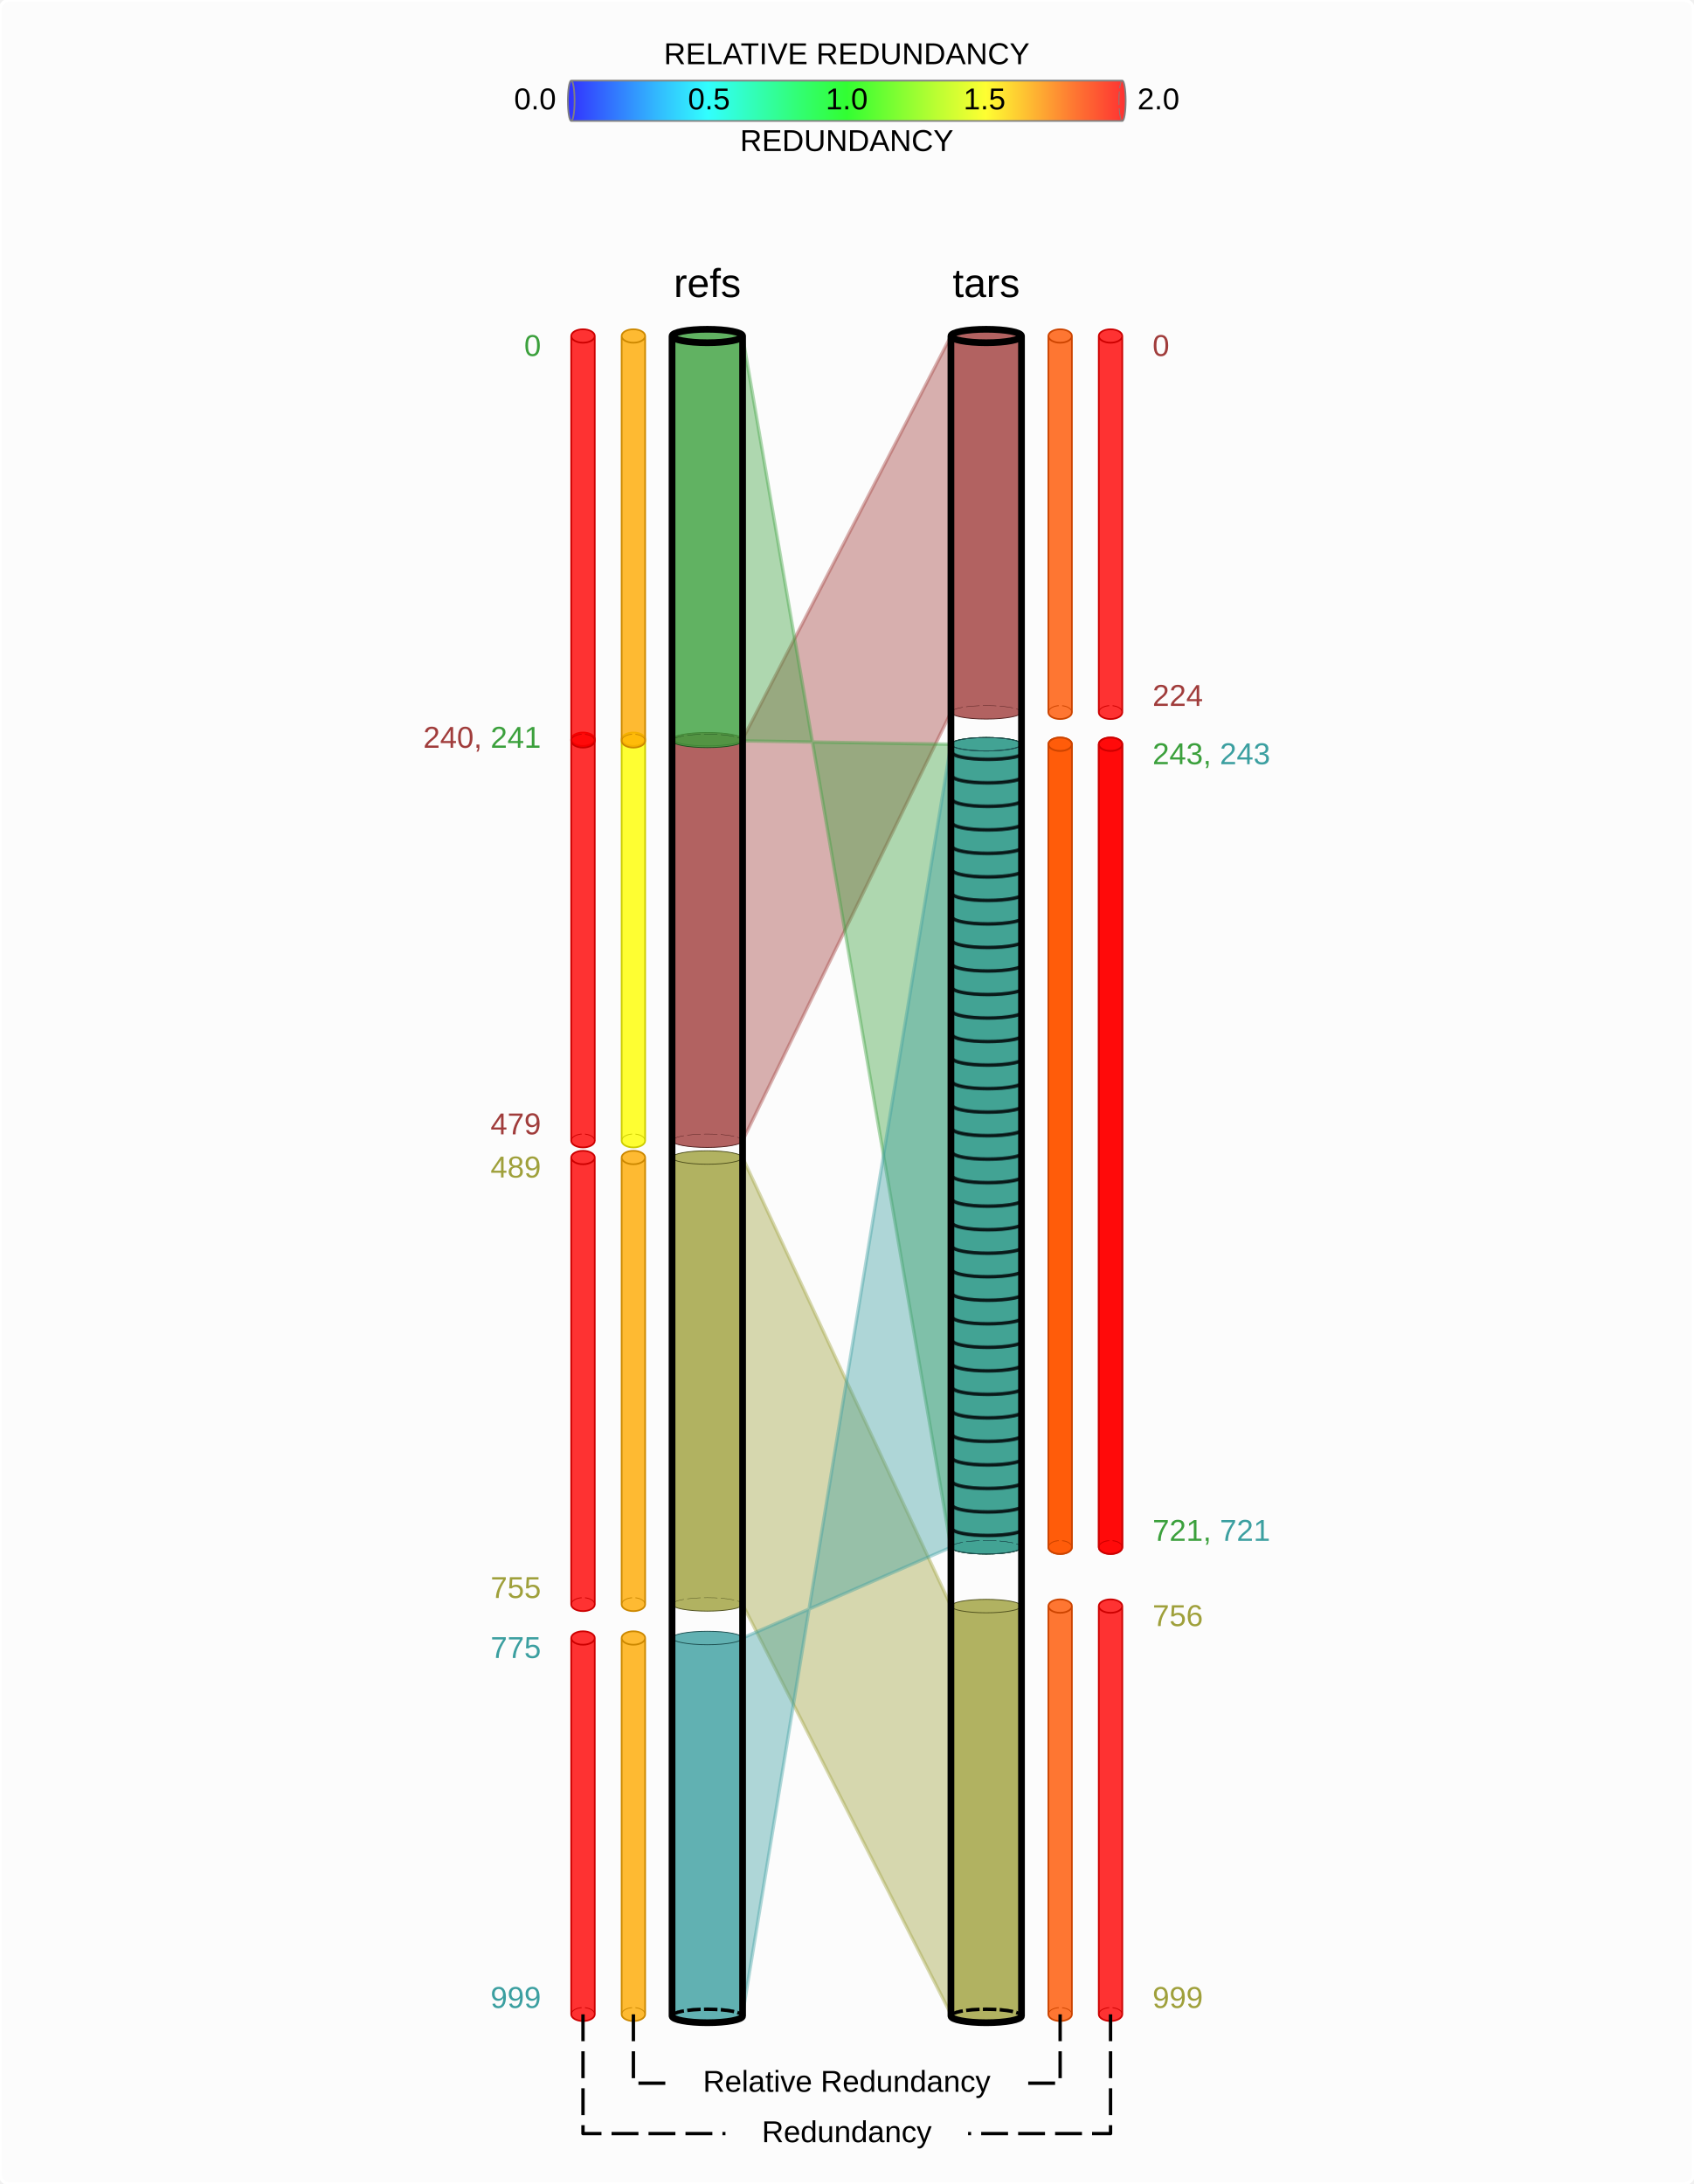
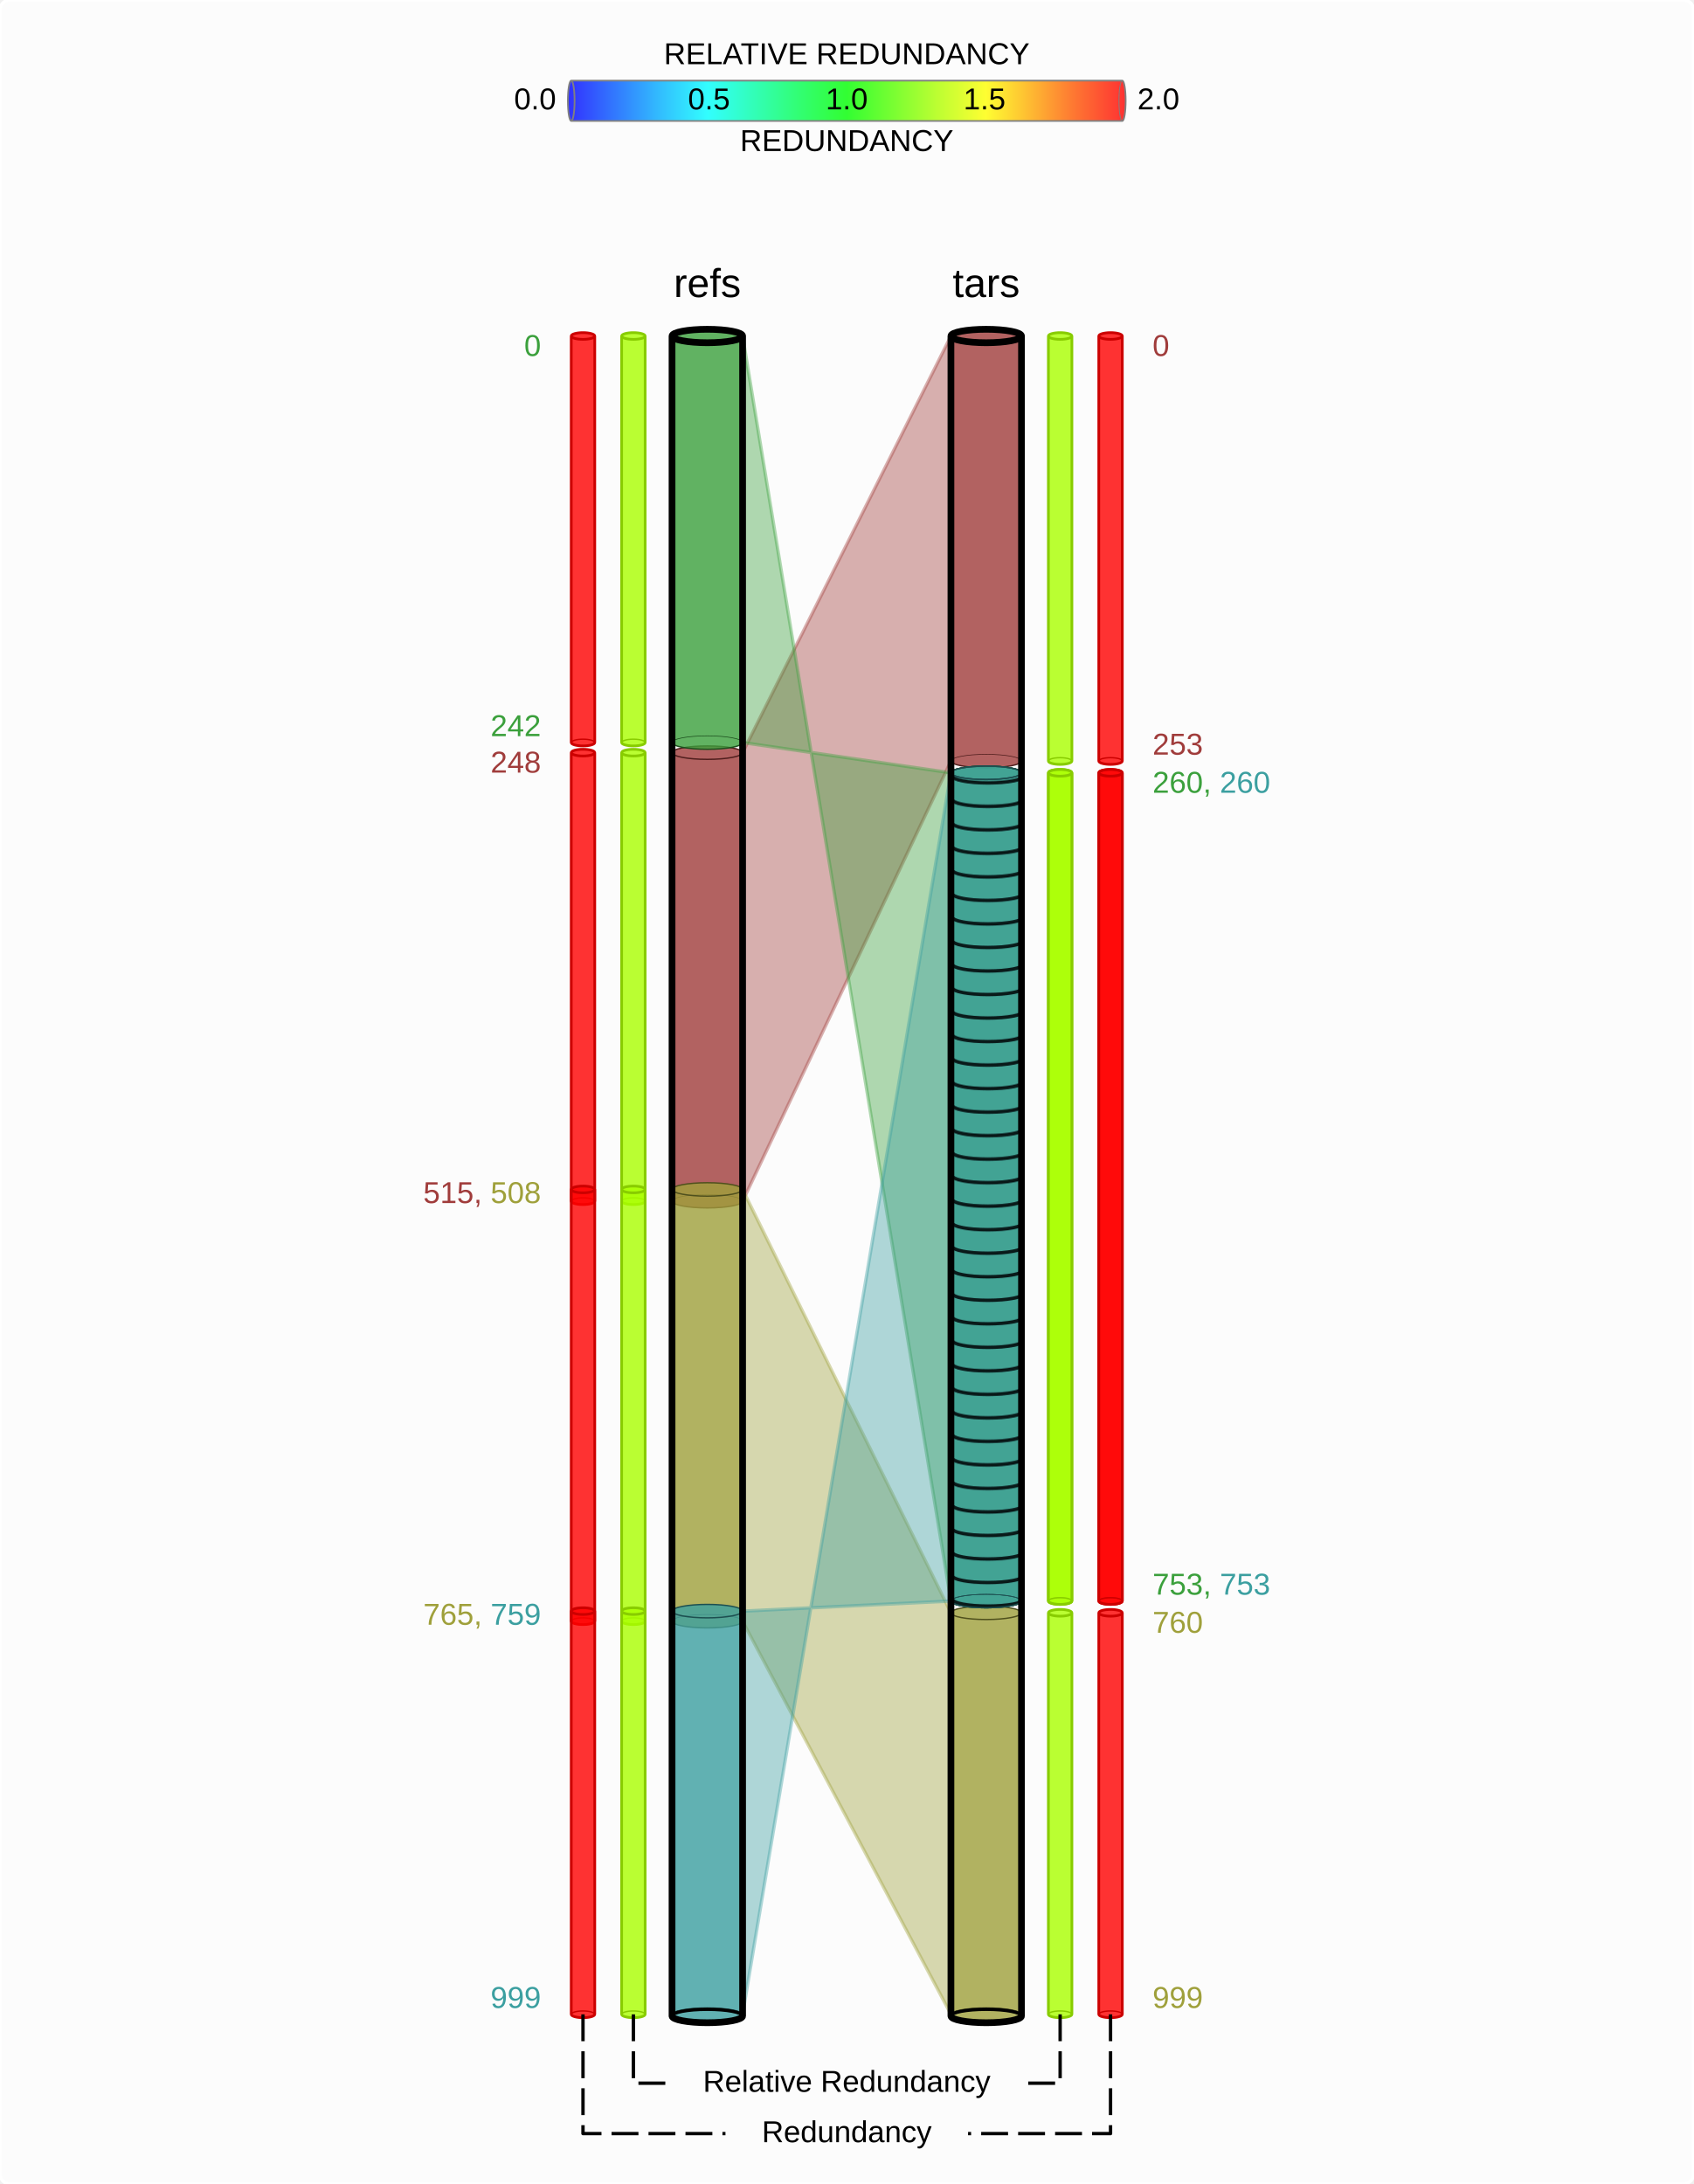
<svg xmlns="http://www.w3.org/2000/svg" width="504" height="650">
  <defs id="ffff">
    <pattern id="Wavy" x="-10.50" y="0.00" width="21.00" height="7.00" patternUnits="userSpaceOnUse">
      <path id="" d="m0,0 a 10.5,2 0 0,0 21,0 " fill="transparent" fill-opacity="0.8" stroke="black" stroke-linejoin="round" stroke-dasharray="" stroke-width="1.00" transform="" />
    </pattern>
  </defs>
  <defs id="ffff">
    <pattern id="WavyWhite" x="-10.50" y="0.00" width="21.00" height="7.00" patternUnits="userSpaceOnUse">
      <path id="" d="m0,0 a 10.5,2 0 0,0 21,0 " fill="transparent" fill-opacity="0.8" stroke="white" stroke-linejoin="round" stroke-dasharray="" stroke-width="1.00" transform="" />
    </pattern>
  </defs>
  <rect fill="white" stroke="white" fill-opacity="0.8" width="504.00" height="650.00" x="0.00" y="0.00" ry="3" />
  <text id="210.50000085.000000" x="210.50" y="85.00" dx="0" dy="0" dominant-baseline="middle" transform="" font-size="12px" font-weight="normal" font-family="Arial" fill="black" text-align="start" line-height="125%%" text-anchor="middle">refs</text>
  <text id="293.50000085.000000" x="293.50" y="85.00" dx="0" dy="0" dominant-baseline="middle" transform="" font-size="12px" font-weight="normal" font-family="Arial" fill="black" text-align="start" line-height="125%%" text-anchor="middle">tars</text>
  <text id="161.000000100.000000" x="161.00" y="100.00" dx="0" dy="0" dominant-baseline="text-before-edge" transform="" font-size="9px" font-weight="normal" font-family="Arial" fill="black" text-align="start" line-height="125%%" text-anchor="end">
    <tspan id="2" style="fill:#3BA03C">0</tspan>
  </text>
-   <text id="161.000000220.000000" x="161.00" y="220.00" dx="0" dy="0" dominant-baseline="middle" transform="" font-size="9px" font-weight="normal" font-family="Arial" fill="black" text-align="start" line-height="125%%" text-anchor="end">
-     <tspan id="0" style="fill:#A03C3B">240, </tspan>
-     <tspan id="2" style="fill:#3BA03C">241</tspan>
+   <text id="161.000000221.000000" x="161.00" y="221.00" dx="0" dy="0" dominant-baseline="text-after-edge" transform="" font-size="9px" font-weight="normal" font-family="Arial" fill="black" text-align="start" line-height="125%%" text-anchor="end">
+     <tspan id="2" style="fill:#3BA03C">242</tspan>
  </text>
-   <text id="161.000000339.500000" x="161.00" y="339.50" dx="0" dy="0" dominant-baseline="text-after-edge" transform="" font-size="9px" font-weight="normal" font-family="Arial" fill="black" text-align="start" line-height="125%%" text-anchor="end">
-     <tspan id="0" style="fill:#A03C3B">479</tspan>
+   <text id="161.000000224.000000" x="161.00" y="224.00" dx="0" dy="0" dominant-baseline="text-before-edge" transform="" font-size="9px" font-weight="normal" font-family="Arial" fill="black" text-align="start" line-height="125%%" text-anchor="end">
+     <tspan id="0" style="fill:#A03C3B">248</tspan>
  </text>
-   <text id="161.000000344.500000" x="161.00" y="344.50" dx="0" dy="0" dominant-baseline="text-before-edge" transform="" font-size="9px" font-weight="normal" font-family="Arial" fill="black" text-align="start" line-height="125%%" text-anchor="end">
-     <tspan id="1" style="fill:#9FA03B">489</tspan>
+   <text id="161.000000355.500000" x="161.00" y="355.50" dx="0" dy="0" dominant-baseline="middle" transform="" font-size="9px" font-weight="normal" font-family="Arial" fill="black" text-align="start" line-height="125%%" text-anchor="end">
+     <tspan id="0" style="fill:#A03C3B">515, </tspan>
+     <tspan id="1" style="fill:#9FA03B">508</tspan>
  </text>
-   <text id="161.000000477.500000" x="161.00" y="477.50" dx="0" dy="0" dominant-baseline="text-after-edge" transform="" font-size="9px" font-weight="normal" font-family="Arial" fill="black" text-align="start" line-height="125%%" text-anchor="end">
-     <tspan id="1" style="fill:#9FA03B">755</tspan>
-   </text>
-   <text id="161.000000487.500000" x="161.00" y="487.50" dx="0" dy="0" dominant-baseline="text-before-edge" transform="" font-size="9px" font-weight="normal" font-family="Arial" fill="black" text-align="start" line-height="125%%" text-anchor="end">
-     <tspan id="3" style="fill:#3B9FA0">775</tspan>
+   <text id="161.000000481.000000" x="161.00" y="481.00" dx="0" dy="0" dominant-baseline="middle" transform="" font-size="9px" font-weight="normal" font-family="Arial" fill="black" text-align="start" line-height="125%%" text-anchor="end">
+     <tspan id="1" style="fill:#9FA03B">765, </tspan>
+     <tspan id="3" style="fill:#3B9FA0">759</tspan>
  </text>
  <text id="161.000000599.500000" x="161.00" y="599.50" dx="0" dy="0" dominant-baseline="text-after-edge" transform="" font-size="9px" font-weight="normal" font-family="Arial" fill="black" text-align="start" line-height="125%%" text-anchor="end">
    <tspan id="3" style="fill:#3B9FA0">999</tspan>
  </text>
  <text id="343.000000100.000000" x="343.00" y="100.00" dx="0" dy="0" dominant-baseline="text-before-edge" transform="" font-size="9px" font-weight="normal" font-family="Arial" fill="black" text-align="start" line-height="125%%" text-anchor="start">
    <tspan id="0" style="fill:#A03C3B">0</tspan>
  </text>
-   <text id="343.000000212.000000" x="343.00" y="212.00" dx="0" dy="0" dominant-baseline="text-after-edge" transform="" font-size="9px" font-weight="normal" font-family="Arial" fill="black" text-align="start" line-height="125%%" text-anchor="start">
-     <tspan id="0" style="fill:#A03C3B">224</tspan>
+   <text id="343.000000226.500000" x="343.00" y="226.50" dx="0" dy="0" dominant-baseline="text-after-edge" transform="" font-size="9px" font-weight="normal" font-family="Arial" fill="black" text-align="start" line-height="125%%" text-anchor="start">
+     <tspan id="0" style="fill:#A03C3B">253</tspan>
  </text>
-   <text id="343.000000221.500000" x="343.00" y="221.50" dx="0" dy="0" dominant-baseline="text-before-edge" transform="" font-size="9px" font-weight="normal" font-family="Arial" fill="black" text-align="start" line-height="125%%" text-anchor="start">
-     <tspan id="2" style="fill:#3BA03C">243, </tspan>
-     <tspan id="3" style="fill:#3B9FA0">243</tspan>
+   <text id="343.000000230.000000" x="343.00" y="230.00" dx="0" dy="0" dominant-baseline="text-before-edge" transform="" font-size="9px" font-weight="normal" font-family="Arial" fill="black" text-align="start" line-height="125%%" text-anchor="start">
+     <tspan id="2" style="fill:#3BA03C">260, </tspan>
+     <tspan id="3" style="fill:#3B9FA0">260</tspan>
  </text>
-   <text id="343.000000460.500000" x="343.00" y="460.50" dx="0" dy="0" dominant-baseline="text-after-edge" transform="" font-size="9px" font-weight="normal" font-family="Arial" fill="black" text-align="start" line-height="125%%" text-anchor="start">
-     <tspan id="2" style="fill:#3BA03C">721, </tspan>
-     <tspan id="3" style="fill:#3B9FA0">721</tspan>
+   <text id="343.000000476.500000" x="343.00" y="476.50" dx="0" dy="0" dominant-baseline="text-after-edge" transform="" font-size="9px" font-weight="normal" font-family="Arial" fill="black" text-align="start" line-height="125%%" text-anchor="start">
+     <tspan id="2" style="fill:#3BA03C">753, </tspan>
+     <tspan id="3" style="fill:#3B9FA0">753</tspan>
  </text>
-   <text id="343.000000478.000000" x="343.00" y="478.00" dx="0" dy="0" dominant-baseline="text-before-edge" transform="" font-size="9px" font-weight="normal" font-family="Arial" fill="black" text-align="start" line-height="125%%" text-anchor="start">
-     <tspan id="1" style="fill:#9FA03B">756</tspan>
+   <text id="343.000000480.000000" x="343.00" y="480.00" dx="0" dy="0" dominant-baseline="text-before-edge" transform="" font-size="9px" font-weight="normal" font-family="Arial" fill="black" text-align="start" line-height="125%%" text-anchor="start">
+     <tspan id="1" style="fill:#9FA03B">760</tspan>
  </text>
  <text id="343.000000599.500000" x="343.00" y="599.50" dx="0" dy="0" dominant-baseline="text-after-edge" transform="" font-size="9px" font-weight="normal" font-family="Arial" fill="black" text-align="start" line-height="125%%" text-anchor="start">
    <tspan id="1" style="fill:#9FA03B">999</tspan>
  </text>
-   <path id="200.000000220.000000" d="M 200,220  v 119.5 a 10.5,2 0 0,0 21,0  v -119.5 a 10.5,2 0 0,0 -21,0  a 10.5,2 0 0,0 21,0 " fill="#A03C3B" fill-opacity="0.8" stroke="#501E1D" stroke-linejoin="round" stroke-dasharray="" stroke-width="0.25" transform="" />
-   <path id="200.000000220.000000" d="M 200,339.5  a 10.5,2 0 0,1 21,0 " fill="transparent" fill-opacity="0.8" stroke="#501E1D" stroke-linejoin="round" stroke-dasharray="4 1" stroke-width="0.12" transform="" />
-   <path id="185.000000220.000000" d="M 185,220  v 119.5 a 3.5,2 0 0,0 7,0  v -119.5 a 3.5,2 0 0,0 -7,0  a 3.5,2 0 0,0 7,0 " fill="#ffff00" fill-opacity="0.8" stroke="#CC0" stroke-linejoin="round" stroke-dasharray="" stroke-width="0.50" transform="" />
-   <path id="185.000000220.000000" d="M 185,339.5  a 3.5,2 0 0,1 7,0 " fill="transparent" fill-opacity="0.8" stroke="#CC0" stroke-linejoin="round" stroke-dasharray="4 1" stroke-width="0.25" transform="" />
-   <path id="170.000000220.000000" d="M 170,220  v 119.5 a 3.5,2 0 0,0 7,0  v -119.5 a 3.5,2 0 0,0 -7,0  a 3.5,2 0 0,0 7,0 " fill="#ff0000" fill-opacity="0.8" stroke="#C00" stroke-linejoin="round" stroke-dasharray="" stroke-width="0.50" transform="" />
-   <path id="170.000000220.000000" d="M 170,339.5  a 3.5,2 0 0,1 7,0 " fill="transparent" fill-opacity="0.8" stroke="#C00" stroke-linejoin="round" stroke-dasharray="4 1" stroke-width="0.25" transform="" />
-   <path id="283.000000100.000000" d="M 283,100  v 112 a 10.5,2 0 0,0 21,0  v -112 a 10.5,2 0 0,0 -21,0  a 10.5,2 0 0,0 21,0 " fill="#A03C3B" fill-opacity="0.8" stroke="#501E1D" stroke-linejoin="round" stroke-dasharray="" stroke-width="0.25" transform="" />
-   <path id="283.000000100.000000" d="M 283,212  a 10.5,2 0 0,1 21,0 " fill="transparent" fill-opacity="0.8" stroke="#501E1D" stroke-linejoin="round" stroke-dasharray="4 1" stroke-width="0.12" transform="" />
-   <path id="312.000000100.000000" d="M 312,100  v 112 a 3.5,2 0 0,0 7,0  v -112 a 3.5,2 0 0,0 -7,0  a 3.5,2 0 0,0 7,0 " fill="#ff5500" fill-opacity="0.8" stroke="#C40" stroke-linejoin="round" stroke-dasharray="" stroke-width="0.50" transform="" />
-   <path id="312.000000100.000000" d="M 312,212  a 3.5,2 0 0,1 7,0 " fill="transparent" fill-opacity="0.8" stroke="#C40" stroke-linejoin="round" stroke-dasharray="4 1" stroke-width="0.25" transform="" />
-   <path id="327.000000100.000000" d="M 327,100  v 112 a 3.5,2 0 0,0 7,0  v -112 a 3.5,2 0 0,0 -7,0  a 3.5,2 0 0,0 7,0 " fill="#ff0000" fill-opacity="0.8" stroke="#C00" stroke-linejoin="round" stroke-dasharray="" stroke-width="0.50" transform="" />
-   <path id="327.000000100.000000" d="M 327,212  a 3.5,2 0 0,1 7,0 " fill="transparent" fill-opacity="0.8" stroke="#C00" stroke-linejoin="round" stroke-dasharray="4 1" stroke-width="0.25" transform="" />
-   <polygon points="221.00,220.00 221.00,339.50 283.00,212.00 283.00,100.00" fill="#A03C3B" stroke="#A03C3B" stroke-width="1" stroke-opacity="0.4" fill-opacity="0.4" />
-   <path id="200.000000344.500000" d="M 200,344.5  v 133 a 10.5,2 0 0,0 21,0  v -133 a 10.5,2 0 0,0 -21,0  a 10.5,2 0 0,0 21,0 " fill="#9FA03B" fill-opacity="0.8" stroke="#4F501D" stroke-linejoin="round" stroke-dasharray="" stroke-width="0.25" transform="" />
-   <path id="200.000000344.500000" d="M 200,477.5  a 10.5,2 0 0,1 21,0 " fill="transparent" fill-opacity="0.8" stroke="#4F501D" stroke-linejoin="round" stroke-dasharray="4 1" stroke-width="0.12" transform="" />
-   <path id="185.000000344.500000" d="M 185,344.5  v 133 a 3.5,2 0 0,0 7,0  v -133 a 3.5,2 0 0,0 -7,0  a 3.5,2 0 0,0 7,0 " fill="#ffaa00" fill-opacity="0.8" stroke="#C80" stroke-linejoin="round" stroke-dasharray="" stroke-width="0.50" transform="" />
-   <path id="185.000000344.500000" d="M 185,477.5  a 3.5,2 0 0,1 7,0 " fill="transparent" fill-opacity="0.8" stroke="#C80" stroke-linejoin="round" stroke-dasharray="4 1" stroke-width="0.25" transform="" />
-   <path id="170.000000344.500000" d="M 170,344.5  v 133 a 3.5,2 0 0,0 7,0  v -133 a 3.5,2 0 0,0 -7,0  a 3.5,2 0 0,0 7,0 " fill="#ff0000" fill-opacity="0.8" stroke="#C00" stroke-linejoin="round" stroke-dasharray="" stroke-width="0.50" transform="" />
-   <path id="170.000000344.500000" d="M 170,477.5  a 3.5,2 0 0,1 7,0 " fill="transparent" fill-opacity="0.8" stroke="#C00" stroke-linejoin="round" stroke-dasharray="4 1" stroke-width="0.25" transform="" />
-   <path id="283.000000478.000000" d="M 283,478  v 121.5 a 10.5,2 0 0,0 21,0  v -121.5 a 10.5,2 0 0,0 -21,0  a 10.5,2 0 0,0 21,0 " fill="#9FA03B" fill-opacity="0.8" stroke="#4F501D" stroke-linejoin="round" stroke-dasharray="" stroke-width="0.25" transform="" />
-   <path id="283.000000478.000000" d="M 283,599.5  a 10.5,2 0 0,1 21,0 " fill="transparent" fill-opacity="0.8" stroke="#4F501D" stroke-linejoin="round" stroke-dasharray="4 1" stroke-width="0.12" transform="" />
-   <path id="312.000000478.000000" d="M 312,478  v 121.5 a 3.5,2 0 0,0 7,0  v -121.5 a 3.5,2 0 0,0 -7,0  a 3.5,2 0 0,0 7,0 " fill="#ff5500" fill-opacity="0.8" stroke="#C40" stroke-linejoin="round" stroke-dasharray="" stroke-width="0.50" transform="" />
-   <path id="312.000000478.000000" d="M 312,599.5  a 3.5,2 0 0,1 7,0 " fill="transparent" fill-opacity="0.8" stroke="#C40" stroke-linejoin="round" stroke-dasharray="4 1" stroke-width="0.25" transform="" />
-   <path id="327.000000478.000000" d="M 327,478  v 121.5 a 3.5,2 0 0,0 7,0  v -121.5 a 3.5,2 0 0,0 -7,0  a 3.5,2 0 0,0 7,0 " fill="#ff0000" fill-opacity="0.8" stroke="#C00" stroke-linejoin="round" stroke-dasharray="" stroke-width="0.50" transform="" />
-   <path id="327.000000478.000000" d="M 327,599.5  a 3.5,2 0 0,1 7,0 " fill="transparent" fill-opacity="0.8" stroke="#C00" stroke-linejoin="round" stroke-dasharray="4 1" stroke-width="0.25" transform="" />
-   <polygon points="221.00,344.50 221.00,477.50 283.00,599.50 283.00,478.00" fill="#9FA03B" stroke="#9FA03B" stroke-width="1" stroke-opacity="0.4" fill-opacity="0.4" />
-   <path id="200.000000100.000000" d="M 200,100  v 120.5 a 10.5,2 0 0,0 21,0  v -120.5 a 10.5,2 0 0,0 -21,0  a 10.5,2 0 0,0 21,0 " fill="#3BA03C" fill-opacity="0.8" stroke="#1D501E" stroke-linejoin="round" stroke-dasharray="" stroke-width="0.25" transform="" />
-   <path id="200.000000100.000000" d="M 200,220.5  a 10.5,2 0 0,1 21,0 " fill="transparent" fill-opacity="0.8" stroke="#1D501E" stroke-linejoin="round" stroke-dasharray="4 1" stroke-width="0.12" transform="" />
-   <path id="185.000000100.000000" d="M 185,100  v 120.5 a 3.5,2 0 0,0 7,0  v -120.5 a 3.5,2 0 0,0 -7,0  a 3.5,2 0 0,0 7,0 " fill="#ffaa00" fill-opacity="0.8" stroke="#C80" stroke-linejoin="round" stroke-dasharray="" stroke-width="0.50" transform="" />
-   <path id="185.000000100.000000" d="M 185,220.5  a 3.5,2 0 0,1 7,0 " fill="transparent" fill-opacity="0.8" stroke="#C80" stroke-linejoin="round" stroke-dasharray="4 1" stroke-width="0.25" transform="" />
-   <path id="170.000000100.000000" d="M 170,100  v 120.5 a 3.5,2 0 0,0 7,0  v -120.5 a 3.5,2 0 0,0 -7,0  a 3.5,2 0 0,0 7,0 " fill="#ff0000" fill-opacity="0.8" stroke="#C00" stroke-linejoin="round" stroke-dasharray="" stroke-width="0.50" transform="" />
-   <path id="170.000000100.000000" d="M 170,220.5  a 3.5,2 0 0,1 7,0 " fill="transparent" fill-opacity="0.8" stroke="#C00" stroke-linejoin="round" stroke-dasharray="4 1" stroke-width="0.25" transform="" />
-   <path id="283.000000221.500000" d="M 283,221.5  v 239 a 10.5,2 0 0,0 21,0  v -239 a 10.5,2 0 0,0 -21,0  a 10.5,2 0 0,0 21,0 " fill="#3BA03C" fill-opacity="0.8" stroke="#1D501E" stroke-linejoin="round" stroke-dasharray="" stroke-width="0.25" transform="" />
-   <path id="283.000000221.500000" d="M 283,460.5  a 10.5,2 0 0,1 21,0 " fill="transparent" fill-opacity="0.8" stroke="#1D501E" stroke-linejoin="round" stroke-dasharray="4 1" stroke-width="0.12" transform="" />
-   <path id="283.000000221.500000" d="M 283,221.5  v 239 a 10.5,2 0 0,0 21,0  v -239 a 10.5,2 0 0,0 -21,0  a 10.5,2 0 0,0 21,0 " fill="url(#Wavy)" fill-opacity="0.8" stroke="#1D501E" stroke-linejoin="round" stroke-dasharray="" stroke-width="0.25" transform="" />
-   <path id="283.000000221.500000" d="M 283,460.5  a 10.5,2 0 0,1 21,0 " fill="transparent" fill-opacity="0.8" stroke="#1D501E" stroke-linejoin="round" stroke-dasharray="4 1" stroke-width="0.12" transform="" />
-   <path id="312.000000221.500000" d="M 312,221.5  v 239 a 3.5,2 0 0,0 7,0  v -239 a 3.5,2 0 0,0 -7,0  a 3.5,2 0 0,0 7,0 " fill="#ff5500" fill-opacity="0.8" stroke="#C40" stroke-linejoin="round" stroke-dasharray="" stroke-width="0.50" transform="" />
-   <path id="312.000000221.500000" d="M 312,460.5  a 3.5,2 0 0,1 7,0 " fill="transparent" fill-opacity="0.8" stroke="#C40" stroke-linejoin="round" stroke-dasharray="4 1" stroke-width="0.25" transform="" />
-   <path id="327.000000221.500000" d="M 327,221.5  v 239 a 3.5,2 0 0,0 7,0  v -239 a 3.5,2 0 0,0 -7,0  a 3.5,2 0 0,0 7,0 " fill="#ff0000" fill-opacity="0.8" stroke="#C00" stroke-linejoin="round" stroke-dasharray="" stroke-width="0.50" transform="" />
-   <path id="327.000000221.500000" d="M 327,460.5  a 3.5,2 0 0,1 7,0 " fill="transparent" fill-opacity="0.8" stroke="#C00" stroke-linejoin="round" stroke-dasharray="4 1" stroke-width="0.25" transform="" />
-   <polygon points="221.00,100.00 221.00,220.50 283.00,221.50 283.00,460.50" fill="#3BA03C" stroke="#3BA03C" stroke-width="1" stroke-opacity="0.4" fill-opacity="0.4" />
-   <path id="200.000000487.500000" d="M 200,487.5  v 112 a 10.5,2 0 0,0 21,0  v -112 a 10.5,2 0 0,0 -21,0  a 10.5,2 0 0,0 21,0 " fill="#3B9FA0" fill-opacity="0.8" stroke="#1D4F50" stroke-linejoin="round" stroke-dasharray="" stroke-width="0.25" transform="" />
-   <path id="200.000000487.500000" d="M 200,599.5  a 10.5,2 0 0,1 21,0 " fill="transparent" fill-opacity="0.8" stroke="#1D4F50" stroke-linejoin="round" stroke-dasharray="4 1" stroke-width="0.12" transform="" />
-   <path id="185.000000487.500000" d="M 185,487.5  v 112 a 3.5,2 0 0,0 7,0  v -112 a 3.5,2 0 0,0 -7,0  a 3.5,2 0 0,0 7,0 " fill="#ffaa00" fill-opacity="0.8" stroke="#C80" stroke-linejoin="round" stroke-dasharray="" stroke-width="0.50" transform="" />
-   <path id="185.000000487.500000" d="M 185,599.5  a 3.5,2 0 0,1 7,0 " fill="transparent" fill-opacity="0.8" stroke="#C80" stroke-linejoin="round" stroke-dasharray="4 1" stroke-width="0.25" transform="" />
-   <path id="170.000000487.500000" d="M 170,487.5  v 112 a 3.5,2 0 0,0 7,0  v -112 a 3.5,2 0 0,0 -7,0  a 3.5,2 0 0,0 7,0 " fill="#ff0000" fill-opacity="0.8" stroke="#C00" stroke-linejoin="round" stroke-dasharray="" stroke-width="0.50" transform="" />
-   <path id="170.000000487.500000" d="M 170,599.5  a 3.5,2 0 0,1 7,0 " fill="transparent" fill-opacity="0.8" stroke="#C00" stroke-linejoin="round" stroke-dasharray="4 1" stroke-width="0.25" transform="" />
-   <path id="283.000000221.500000" d="M 283,221.5  v 239 a 10.5,2 0 0,0 21,0  v -239 a 10.5,2 0 0,0 -21,0  a 10.5,2 0 0,0 21,0 " fill="#3B9FA0" fill-opacity="0.8" stroke="#1D4F50" stroke-linejoin="round" stroke-dasharray="" stroke-width="0.25" transform="" />
-   <path id="283.000000221.500000" d="M 283,460.5  a 10.5,2 0 0,1 21,0 " fill="transparent" fill-opacity="0.8" stroke="#1D4F50" stroke-linejoin="round" stroke-dasharray="4 1" stroke-width="0.12" transform="" />
-   <path id="283.000000221.500000" d="M 283,221.5  v 239 a 10.5,2 0 0,0 21,0  v -239 a 10.5,2 0 0,0 -21,0  a 10.5,2 0 0,0 21,0 " fill="url(#Wavy)" fill-opacity="0.8" stroke="#1D4F50" stroke-linejoin="round" stroke-dasharray="" stroke-width="0.25" transform="" />
-   <path id="283.000000221.500000" d="M 283,460.5  a 10.5,2 0 0,1 21,0 " fill="transparent" fill-opacity="0.8" stroke="#1D4F50" stroke-linejoin="round" stroke-dasharray="4 1" stroke-width="0.12" transform="" />
-   <path id="312.000000221.500000" d="M 312,221.5  v 239 a 3.5,2 0 0,0 7,0  v -239 a 3.5,2 0 0,0 -7,0  a 3.5,2 0 0,0 7,0 " fill="#ff5500" fill-opacity="0.8" stroke="#C40" stroke-linejoin="round" stroke-dasharray="" stroke-width="0.50" transform="" />
-   <path id="312.000000221.500000" d="M 312,460.5  a 3.5,2 0 0,1 7,0 " fill="transparent" fill-opacity="0.8" stroke="#C40" stroke-linejoin="round" stroke-dasharray="4 1" stroke-width="0.25" transform="" />
-   <path id="327.000000221.500000" d="M 327,221.5  v 239 a 3.5,2 0 0,0 7,0  v -239 a 3.5,2 0 0,0 -7,0  a 3.5,2 0 0,0 7,0 " fill="#ff0000" fill-opacity="0.8" stroke="#C00" stroke-linejoin="round" stroke-dasharray="" stroke-width="0.50" transform="" />
-   <path id="327.000000221.500000" d="M 327,460.5  a 3.5,2 0 0,1 7,0 " fill="transparent" fill-opacity="0.8" stroke="#C00" stroke-linejoin="round" stroke-dasharray="4 1" stroke-width="0.25" transform="" />
-   <polygon points="221.00,487.50 221.00,599.50 283.00,221.50 283.00,460.50" fill="#3B9FA0" stroke="#3B9FA0" stroke-width="1" stroke-opacity="0.4" fill-opacity="0.4" />
+   <path id="200.000000224.000000" d="M 200,224  v 133.5 a 10.5,2 0 0,0 21,0  v -133.5 a 10.5,2 0 0,0 -21,0  a 10.5,2 0 0,0 21,0 " fill="#A03C3B" fill-opacity="0.8" stroke="#501E1D" stroke-linejoin="round" stroke-dasharray="" stroke-width="0.40" transform="" />
+   <path id="200.000000224.000000" d="M 200,357.5  a 10.5,2 0 0,1 21,0 " fill="transparent" fill-opacity="0.8" stroke="#501E1D" stroke-linejoin="round" stroke-dasharray="" stroke-width="0.20" transform="" />
+   <path id="185.000000224.000000" d="M 185,224  v 133.5 a 3.5,1 0 0,0 7,0  v -133.5 a 3.5,1 0 0,0 -7,0  a 3.5,1 0 0,0 7,0 " fill="#aaff00" fill-opacity="0.8" stroke="#8C0" stroke-linejoin="round" stroke-dasharray="" stroke-width="0.80" transform="" />
+   <path id="185.000000224.000000" d="M 185,357.5  a 3.5,1 0 0,1 7,0 " fill="transparent" fill-opacity="0.8" stroke="#8C0" stroke-linejoin="round" stroke-dasharray="" stroke-width="0.40" transform="" />
+   <path id="170.000000224.000000" d="M 170,224  v 133.5 a 3.5,1 0 0,0 7,0  v -133.5 a 3.5,1 0 0,0 -7,0  a 3.5,1 0 0,0 7,0 " fill="#ff0000" fill-opacity="0.8" stroke="#C00" stroke-linejoin="round" stroke-dasharray="" stroke-width="0.80" transform="" />
+   <path id="170.000000224.000000" d="M 170,357.5  a 3.5,1 0 0,1 7,0 " fill="transparent" fill-opacity="0.8" stroke="#C00" stroke-linejoin="round" stroke-dasharray="" stroke-width="0.40" transform="" />
+   <path id="283.000000100.000000" d="M 283,100  v 126.5 a 10.5,2 0 0,0 21,0  v -126.5 a 10.5,2 0 0,0 -21,0  a 10.5,2 0 0,0 21,0 " fill="#A03C3B" fill-opacity="0.8" stroke="#501E1D" stroke-linejoin="round" stroke-dasharray="" stroke-width="0.40" transform="" />
+   <path id="283.000000100.000000" d="M 283,226.5  a 10.5,2 0 0,1 21,0 " fill="transparent" fill-opacity="0.8" stroke="#501E1D" stroke-linejoin="round" stroke-dasharray="" stroke-width="0.20" transform="" />
+   <path id="312.000000100.000000" d="M 312,100  v 126.5 a 3.5,1 0 0,0 7,0  v -126.5 a 3.5,1 0 0,0 -7,0  a 3.5,1 0 0,0 7,0 " fill="#aaff00" fill-opacity="0.8" stroke="#8C0" stroke-linejoin="round" stroke-dasharray="" stroke-width="0.80" transform="" />
+   <path id="312.000000100.000000" d="M 312,226.5  a 3.5,1 0 0,1 7,0 " fill="transparent" fill-opacity="0.8" stroke="#8C0" stroke-linejoin="round" stroke-dasharray="" stroke-width="0.40" transform="" />
+   <path id="327.000000100.000000" d="M 327,100  v 126.5 a 3.5,1 0 0,0 7,0  v -126.5 a 3.5,1 0 0,0 -7,0  a 3.5,1 0 0,0 7,0 " fill="#ff0000" fill-opacity="0.8" stroke="#C00" stroke-linejoin="round" stroke-dasharray="" stroke-width="0.80" transform="" />
+   <path id="327.000000100.000000" d="M 327,226.5  a 3.5,1 0 0,1 7,0 " fill="transparent" fill-opacity="0.8" stroke="#C00" stroke-linejoin="round" stroke-dasharray="" stroke-width="0.40" transform="" />
+   <polygon points="221.00,224.00 221.00,357.50 283.00,226.50 283.00,100.00" fill="#A03C3B" stroke="#A03C3B" stroke-width="1" stroke-opacity="0.4" fill-opacity="0.4" />
+   <path id="200.000000354.000000" d="M 200,354  v 128.5 a 10.5,2 0 0,0 21,0  v -128.5 a 10.5,2 0 0,0 -21,0  a 10.5,2 0 0,0 21,0 " fill="#9FA03B" fill-opacity="0.8" stroke="#4F501D" stroke-linejoin="round" stroke-dasharray="" stroke-width="0.40" transform="" />
+   <path id="200.000000354.000000" d="M 200,482.5  a 10.5,2 0 0,1 21,0 " fill="transparent" fill-opacity="0.8" stroke="#4F501D" stroke-linejoin="round" stroke-dasharray="" stroke-width="0.20" transform="" />
+   <path id="185.000000354.000000" d="M 185,354  v 128.5 a 3.5,1 0 0,0 7,0  v -128.5 a 3.5,1 0 0,0 -7,0  a 3.5,1 0 0,0 7,0 " fill="#aaff00" fill-opacity="0.8" stroke="#8C0" stroke-linejoin="round" stroke-dasharray="" stroke-width="0.80" transform="" />
+   <path id="185.000000354.000000" d="M 185,482.5  a 3.5,1 0 0,1 7,0 " fill="transparent" fill-opacity="0.8" stroke="#8C0" stroke-linejoin="round" stroke-dasharray="" stroke-width="0.40" transform="" />
+   <path id="170.000000354.000000" d="M 170,354  v 128.5 a 3.5,1 0 0,0 7,0  v -128.5 a 3.5,1 0 0,0 -7,0  a 3.5,1 0 0,0 7,0 " fill="#ff0000" fill-opacity="0.8" stroke="#C00" stroke-linejoin="round" stroke-dasharray="" stroke-width="0.80" transform="" />
+   <path id="170.000000354.000000" d="M 170,482.5  a 3.5,1 0 0,1 7,0 " fill="transparent" fill-opacity="0.8" stroke="#C00" stroke-linejoin="round" stroke-dasharray="" stroke-width="0.40" transform="" />
+   <path id="283.000000480.000000" d="M 283,480  v 119.5 a 10.5,2 0 0,0 21,0  v -119.5 a 10.5,2 0 0,0 -21,0  a 10.5,2 0 0,0 21,0 " fill="#9FA03B" fill-opacity="0.8" stroke="#4F501D" stroke-linejoin="round" stroke-dasharray="" stroke-width="0.40" transform="" />
+   <path id="283.000000480.000000" d="M 283,599.5  a 10.5,2 0 0,1 21,0 " fill="transparent" fill-opacity="0.8" stroke="#4F501D" stroke-linejoin="round" stroke-dasharray="" stroke-width="0.20" transform="" />
+   <path id="312.000000480.000000" d="M 312,480  v 119.5 a 3.5,1 0 0,0 7,0  v -119.5 a 3.5,1 0 0,0 -7,0  a 3.5,1 0 0,0 7,0 " fill="#aaff00" fill-opacity="0.8" stroke="#8C0" stroke-linejoin="round" stroke-dasharray="" stroke-width="0.80" transform="" />
+   <path id="312.000000480.000000" d="M 312,599.5  a 3.5,1 0 0,1 7,0 " fill="transparent" fill-opacity="0.8" stroke="#8C0" stroke-linejoin="round" stroke-dasharray="" stroke-width="0.40" transform="" />
+   <path id="327.000000480.000000" d="M 327,480  v 119.5 a 3.5,1 0 0,0 7,0  v -119.5 a 3.5,1 0 0,0 -7,0  a 3.5,1 0 0,0 7,0 " fill="#ff0000" fill-opacity="0.8" stroke="#C00" stroke-linejoin="round" stroke-dasharray="" stroke-width="0.80" transform="" />
+   <path id="327.000000480.000000" d="M 327,599.5  a 3.5,1 0 0,1 7,0 " fill="transparent" fill-opacity="0.8" stroke="#C00" stroke-linejoin="round" stroke-dasharray="" stroke-width="0.40" transform="" />
+   <polygon points="221.00,354.00 221.00,482.50 283.00,599.50 283.00,480.00" fill="#9FA03B" stroke="#9FA03B" stroke-width="1" stroke-opacity="0.4" fill-opacity="0.4" />
+   <path id="200.000000100.000000" d="M 200,100  v 121 a 10.5,2 0 0,0 21,0  v -121 a 10.5,2 0 0,0 -21,0  a 10.5,2 0 0,0 21,0 " fill="#3BA03C" fill-opacity="0.8" stroke="#1D501E" stroke-linejoin="round" stroke-dasharray="" stroke-width="0.40" transform="" />
+   <path id="200.000000100.000000" d="M 200,221  a 10.5,2 0 0,1 21,0 " fill="transparent" fill-opacity="0.8" stroke="#1D501E" stroke-linejoin="round" stroke-dasharray="" stroke-width="0.20" transform="" />
+   <path id="185.000000100.000000" d="M 185,100  v 121 a 3.5,1 0 0,0 7,0  v -121 a 3.5,1 0 0,0 -7,0  a 3.5,1 0 0,0 7,0 " fill="#aaff00" fill-opacity="0.8" stroke="#8C0" stroke-linejoin="round" stroke-dasharray="" stroke-width="0.80" transform="" />
+   <path id="185.000000100.000000" d="M 185,221  a 3.5,1 0 0,1 7,0 " fill="transparent" fill-opacity="0.8" stroke="#8C0" stroke-linejoin="round" stroke-dasharray="" stroke-width="0.40" transform="" />
+   <path id="170.000000100.000000" d="M 170,100  v 121 a 3.5,1 0 0,0 7,0  v -121 a 3.5,1 0 0,0 -7,0  a 3.5,1 0 0,0 7,0 " fill="#ff0000" fill-opacity="0.8" stroke="#C00" stroke-linejoin="round" stroke-dasharray="" stroke-width="0.80" transform="" />
+   <path id="170.000000100.000000" d="M 170,221  a 3.5,1 0 0,1 7,0 " fill="transparent" fill-opacity="0.8" stroke="#C00" stroke-linejoin="round" stroke-dasharray="" stroke-width="0.40" transform="" />
+   <path id="283.000000230.000000" d="M 283,230  v 246.5 a 10.5,2 0 0,0 21,0  v -246.5 a 10.5,2 0 0,0 -21,0  a 10.5,2 0 0,0 21,0 " fill="#3BA03C" fill-opacity="0.8" stroke="#1D501E" stroke-linejoin="round" stroke-dasharray="" stroke-width="0.40" transform="" />
+   <path id="283.000000230.000000" d="M 283,476.5  a 10.5,2 0 0,1 21,0 " fill="transparent" fill-opacity="0.8" stroke="#1D501E" stroke-linejoin="round" stroke-dasharray="" stroke-width="0.20" transform="" />
+   <path id="283.000000230.000000" d="M 283,230  v 246.5 a 10.5,2 0 0,0 21,0  v -246.5 a 10.5,2 0 0,0 -21,0  a 10.5,2 0 0,0 21,0 " fill="url(#Wavy)" fill-opacity="0.8" stroke="#1D501E" stroke-linejoin="round" stroke-dasharray="" stroke-width="0.40" transform="" />
+   <path id="283.000000230.000000" d="M 283,476.5  a 10.5,2 0 0,1 21,0 " fill="transparent" fill-opacity="0.8" stroke="#1D501E" stroke-linejoin="round" stroke-dasharray="" stroke-width="0.20" transform="" />
+   <path id="312.000000230.000000" d="M 312,230  v 246.5 a 3.5,1 0 0,0 7,0  v -246.5 a 3.5,1 0 0,0 -7,0  a 3.5,1 0 0,0 7,0 " fill="#aaff00" fill-opacity="0.8" stroke="#8C0" stroke-linejoin="round" stroke-dasharray="" stroke-width="0.80" transform="" />
+   <path id="312.000000230.000000" d="M 312,476.5  a 3.5,1 0 0,1 7,0 " fill="transparent" fill-opacity="0.8" stroke="#8C0" stroke-linejoin="round" stroke-dasharray="" stroke-width="0.40" transform="" />
+   <path id="327.000000230.000000" d="M 327,230  v 246.5 a 3.5,1 0 0,0 7,0  v -246.5 a 3.5,1 0 0,0 -7,0  a 3.5,1 0 0,0 7,0 " fill="#ff0000" fill-opacity="0.8" stroke="#C00" stroke-linejoin="round" stroke-dasharray="" stroke-width="0.80" transform="" />
+   <path id="327.000000230.000000" d="M 327,476.5  a 3.5,1 0 0,1 7,0 " fill="transparent" fill-opacity="0.8" stroke="#C00" stroke-linejoin="round" stroke-dasharray="" stroke-width="0.40" transform="" />
+   <polygon points="221.00,100.00 221.00,221.00 283.00,230.00 283.00,476.50" fill="#3BA03C" stroke="#3BA03C" stroke-width="1" stroke-opacity="0.4" fill-opacity="0.4" />
+   <path id="200.000000479.500000" d="M 200,479.5  v 120 a 10.5,2 0 0,0 21,0  v -120 a 10.5,2 0 0,0 -21,0  a 10.5,2 0 0,0 21,0 " fill="#3B9FA0" fill-opacity="0.8" stroke="#1D4F50" stroke-linejoin="round" stroke-dasharray="" stroke-width="0.40" transform="" />
+   <path id="200.000000479.500000" d="M 200,599.5  a 10.5,2 0 0,1 21,0 " fill="transparent" fill-opacity="0.8" stroke="#1D4F50" stroke-linejoin="round" stroke-dasharray="" stroke-width="0.20" transform="" />
+   <path id="185.000000479.500000" d="M 185,479.5  v 120 a 3.5,1 0 0,0 7,0  v -120 a 3.5,1 0 0,0 -7,0  a 3.5,1 0 0,0 7,0 " fill="#aaff00" fill-opacity="0.8" stroke="#8C0" stroke-linejoin="round" stroke-dasharray="" stroke-width="0.80" transform="" />
+   <path id="185.000000479.500000" d="M 185,599.5  a 3.5,1 0 0,1 7,0 " fill="transparent" fill-opacity="0.8" stroke="#8C0" stroke-linejoin="round" stroke-dasharray="" stroke-width="0.40" transform="" />
+   <path id="170.000000479.500000" d="M 170,479.5  v 120 a 3.5,1 0 0,0 7,0  v -120 a 3.5,1 0 0,0 -7,0  a 3.5,1 0 0,0 7,0 " fill="#ff0000" fill-opacity="0.8" stroke="#C00" stroke-linejoin="round" stroke-dasharray="" stroke-width="0.80" transform="" />
+   <path id="170.000000479.500000" d="M 170,599.5  a 3.5,1 0 0,1 7,0 " fill="transparent" fill-opacity="0.8" stroke="#C00" stroke-linejoin="round" stroke-dasharray="" stroke-width="0.40" transform="" />
+   <path id="283.000000230.000000" d="M 283,230  v 246.5 a 10.5,2 0 0,0 21,0  v -246.5 a 10.5,2 0 0,0 -21,0  a 10.5,2 0 0,0 21,0 " fill="#3B9FA0" fill-opacity="0.8" stroke="#1D4F50" stroke-linejoin="round" stroke-dasharray="" stroke-width="0.40" transform="" />
+   <path id="283.000000230.000000" d="M 283,476.5  a 10.5,2 0 0,1 21,0 " fill="transparent" fill-opacity="0.8" stroke="#1D4F50" stroke-linejoin="round" stroke-dasharray="" stroke-width="0.20" transform="" />
+   <path id="283.000000230.000000" d="M 283,230  v 246.5 a 10.5,2 0 0,0 21,0  v -246.5 a 10.5,2 0 0,0 -21,0  a 10.5,2 0 0,0 21,0 " fill="url(#Wavy)" fill-opacity="0.8" stroke="#1D4F50" stroke-linejoin="round" stroke-dasharray="" stroke-width="0.40" transform="" />
+   <path id="283.000000230.000000" d="M 283,476.5  a 10.5,2 0 0,1 21,0 " fill="transparent" fill-opacity="0.8" stroke="#1D4F50" stroke-linejoin="round" stroke-dasharray="" stroke-width="0.20" transform="" />
+   <path id="312.000000230.000000" d="M 312,230  v 246.5 a 3.5,1 0 0,0 7,0  v -246.5 a 3.5,1 0 0,0 -7,0  a 3.5,1 0 0,0 7,0 " fill="#aaff00" fill-opacity="0.8" stroke="#8C0" stroke-linejoin="round" stroke-dasharray="" stroke-width="0.80" transform="" />
+   <path id="312.000000230.000000" d="M 312,476.5  a 3.5,1 0 0,1 7,0 " fill="transparent" fill-opacity="0.8" stroke="#8C0" stroke-linejoin="round" stroke-dasharray="" stroke-width="0.40" transform="" />
+   <path id="327.000000230.000000" d="M 327,230  v 246.5 a 3.5,1 0 0,0 7,0  v -246.5 a 3.5,1 0 0,0 -7,0  a 3.5,1 0 0,0 7,0 " fill="#ff0000" fill-opacity="0.8" stroke="#C00" stroke-linejoin="round" stroke-dasharray="" stroke-width="0.80" transform="" />
+   <path id="327.000000230.000000" d="M 327,476.5  a 3.5,1 0 0,1 7,0 " fill="transparent" fill-opacity="0.8" stroke="#C00" stroke-linejoin="round" stroke-dasharray="" stroke-width="0.40" transform="" />
+   <polygon points="221.00,479.50 221.00,599.50 283.00,230.00 283.00,476.50" fill="#3B9FA0" stroke="#3B9FA0" stroke-width="1" stroke-opacity="0.4" fill-opacity="0.4" />
  <path id="200.000000100.000000" d="M 200,100  v 500 a 10.5,2 0 0,0 21,0  v -500 a 10.5,2 0 0,0 -21,0  a 10.5,2 0 0,0 21,0 " fill="transparent" fill-opacity="0.8" stroke="black" stroke-linejoin="round" stroke-dasharray="" stroke-width="2.00" transform="" />
-   <path id="200.000000100.000000" d="M 200,600  a 10.5,2 0 0,1 21,0 " fill="transparent" fill-opacity="0.8" stroke="black" stroke-linejoin="round" stroke-dasharray="4 1" stroke-width="1.00" transform="" />
+   <path id="200.000000100.000000" d="M 200,600  a 10.5,2 0 0,1 21,0 " fill="transparent" fill-opacity="0.8" stroke="black" stroke-linejoin="round" stroke-dasharray="" stroke-width="1.00" transform="" />
  <path id="283.000000100.000000" d="M 283,100  v 500 a 10.5,2 0 0,0 21,0  v -500 a 10.5,2 0 0,0 -21,0  a 10.5,2 0 0,0 21,0 " fill="transparent" fill-opacity="0.8" stroke="black" stroke-linejoin="round" stroke-dasharray="" stroke-width="2.00" transform="" />
-   <path id="283.000000100.000000" d="M 283,600  a 10.5,2 0 0,1 21,0 " fill="transparent" fill-opacity="0.8" stroke="black" stroke-linejoin="round" stroke-dasharray="4 1" stroke-width="1.00" transform="" />
+   <path id="283.000000100.000000" d="M 283,600  a 10.5,2 0 0,1 21,0 " fill="transparent" fill-opacity="0.8" stroke="black" stroke-linejoin="round" stroke-dasharray="" stroke-width="1.00" transform="" />
  <text id="252.00000024.000000" x="252.00" y="24.00" dx="0" dy="-3" dominant-baseline="text-after-edge" transform="" font-size="9px" font-weight="normal" font-family="Arial" fill="black" text-align="start" line-height="125%%" text-anchor="middle">RELATIVE REDUNDANCY</text>
  <text id="252.00000036.000000" x="252.00" y="36.00" dx="0" dy="3" dominant-baseline="text-before-edge" transform="" font-size="9px" font-weight="normal" font-family="Arial" fill="black" text-align="start" line-height="125%%" text-anchor="middle">REDUNDANCY</text>
  <defs>
    <linearGradient id="grad170.00000024.000000" x1="0%" y1="0%" x2="0%" y2="100%">
      <stop offset="0%" stop-color="#0000ff" stop-opacity="1" />
      <stop offset="8%" stop-color="#0055ff" stop-opacity="1" />
      <stop offset="16%" stop-color="#00aaff" stop-opacity="1" />
      <stop offset="25%" stop-color="#00ffff" stop-opacity="1" />
      <stop offset="33%" stop-color="#00ffaa" stop-opacity="1" />
      <stop offset="41%" stop-color="#00ff55" stop-opacity="1" />
      <stop offset="50%" stop-color="#00ff00" stop-opacity="1" />
      <stop offset="58%" stop-color="#55ff00" stop-opacity="1" />
      <stop offset="66%" stop-color="#aaff00" stop-opacity="1" />
      <stop offset="75%" stop-color="#ffff00" stop-opacity="1" />
      <stop offset="83%" stop-color="#ffaa00" stop-opacity="1" />
      <stop offset="91%" stop-color="#ff5500" stop-opacity="1" />
      <stop offset="100%" stop-color="#ff0000" stop-opacity="1" />
    </linearGradient>
  </defs>
  <path id="170.00000036.000000" d="M 170,36  v 164 a 6,1 0 0,0 12,0  v -164 a 6,1 0 0,0 -12,0  a 6,1 0 0,0 12,0 " fill="url(#grad170.00000024.000000)" fill-opacity="0.8" stroke="grey" stroke-linejoin="round" stroke-dasharray="" stroke-width="0.50" transform="rotate(-90 170 36)" />
-   <path id="170.00000036.000000" d="M 170,200  a 6,1 0 0,1 12,0 " fill="transparent" fill-opacity="0.8" stroke="grey" stroke-linejoin="round" stroke-dasharray="4 1" stroke-width="0.25" transform="rotate(-90 170 36)" />
+   <path id="170.00000036.000000" d="M 170,200  a 6,1 0 0,1 12,0 " fill="transparent" fill-opacity="0.8" stroke="grey" stroke-linejoin="round" stroke-dasharray="" stroke-width="0.25" transform="rotate(-90 170 36)" />
  <text id="168.00000030.000000" x="168.00" y="30.00" dx="-2.5" dy="0" dominant-baseline="middle" transform="" font-size="9px" font-weight="normal" font-family="Arial" fill="black" text-align="start" line-height="125%%" text-anchor="end">0.0</text>
  <text id="211.00000030.000000" x="211.00" y="30.00" dx="0" dy="0" dominant-baseline="middle" transform="" font-size="9px" font-weight="normal" font-family="Arial" fill="black" text-align="start" line-height="125%%" text-anchor="middle">0.5</text>
  <text id="252.00000030.000000" x="252.00" y="30.00" dx="0" dy="0" dominant-baseline="middle" transform="" font-size="9px" font-weight="normal" font-family="Arial" fill="black" text-align="start" line-height="125%%" text-anchor="middle">1.0</text>
  <text id="293.00000030.000000" x="293.00" y="30.00" dx="0" dy="0" dominant-baseline="middle" transform="" font-size="9px" font-weight="normal" font-family="Arial" fill="black" text-align="start" line-height="125%%" text-anchor="middle">1.5</text>
  <text id="336.00000030.000000" x="336.00" y="30.00" dx="2.5" dy="0" dominant-baseline="middle" transform="" font-size="9px" font-weight="normal" font-family="Arial" fill="black" text-align="start" line-height="125%%" text-anchor="start">2.0</text>
  <path id="" d="M 188.5,599.5 v 20.5 h 12.4" fill="transparent" fill-opacity="0.8" stroke="black" stroke-linejoin="round" stroke-dasharray="8 3" stroke-width="1.00" transform="" />
  <path id="" d="M 315.5,599.5 v 20.5 h -12.4" fill="transparent" fill-opacity="0.8" stroke="black" stroke-linejoin="round" stroke-dasharray="8 3" stroke-width="1.00" transform="" />
  <text id="252.000000620.000000" x="252.00" y="620.00" dx="0" dy="0" dominant-baseline="middle" transform="" font-size="9px" font-weight="normal" font-family="Arial" fill="black" text-align="start" line-height="125%%" text-anchor="middle">Relative Redundancy</text>
  <path id="" d="M 173.5,599.5 v 35.5 h 42.4" fill="transparent" fill-opacity="0.8" stroke="black" stroke-linejoin="round" stroke-dasharray="8 3" stroke-width="1.00" transform="" />
  <path id="" d="M 330.5,599.5 v 35.5 h -42.4" fill="transparent" fill-opacity="0.8" stroke="black" stroke-linejoin="round" stroke-dasharray="8 3" stroke-width="1.00" transform="" />
  <text id="252.000000635.000000" x="252.00" y="635.00" dx="0" dy="0" dominant-baseline="middle" transform="" font-size="9px" font-weight="normal" font-family="Arial" fill="black" text-align="start" line-height="125%%" text-anchor="middle">Redundancy</text>
</svg>
